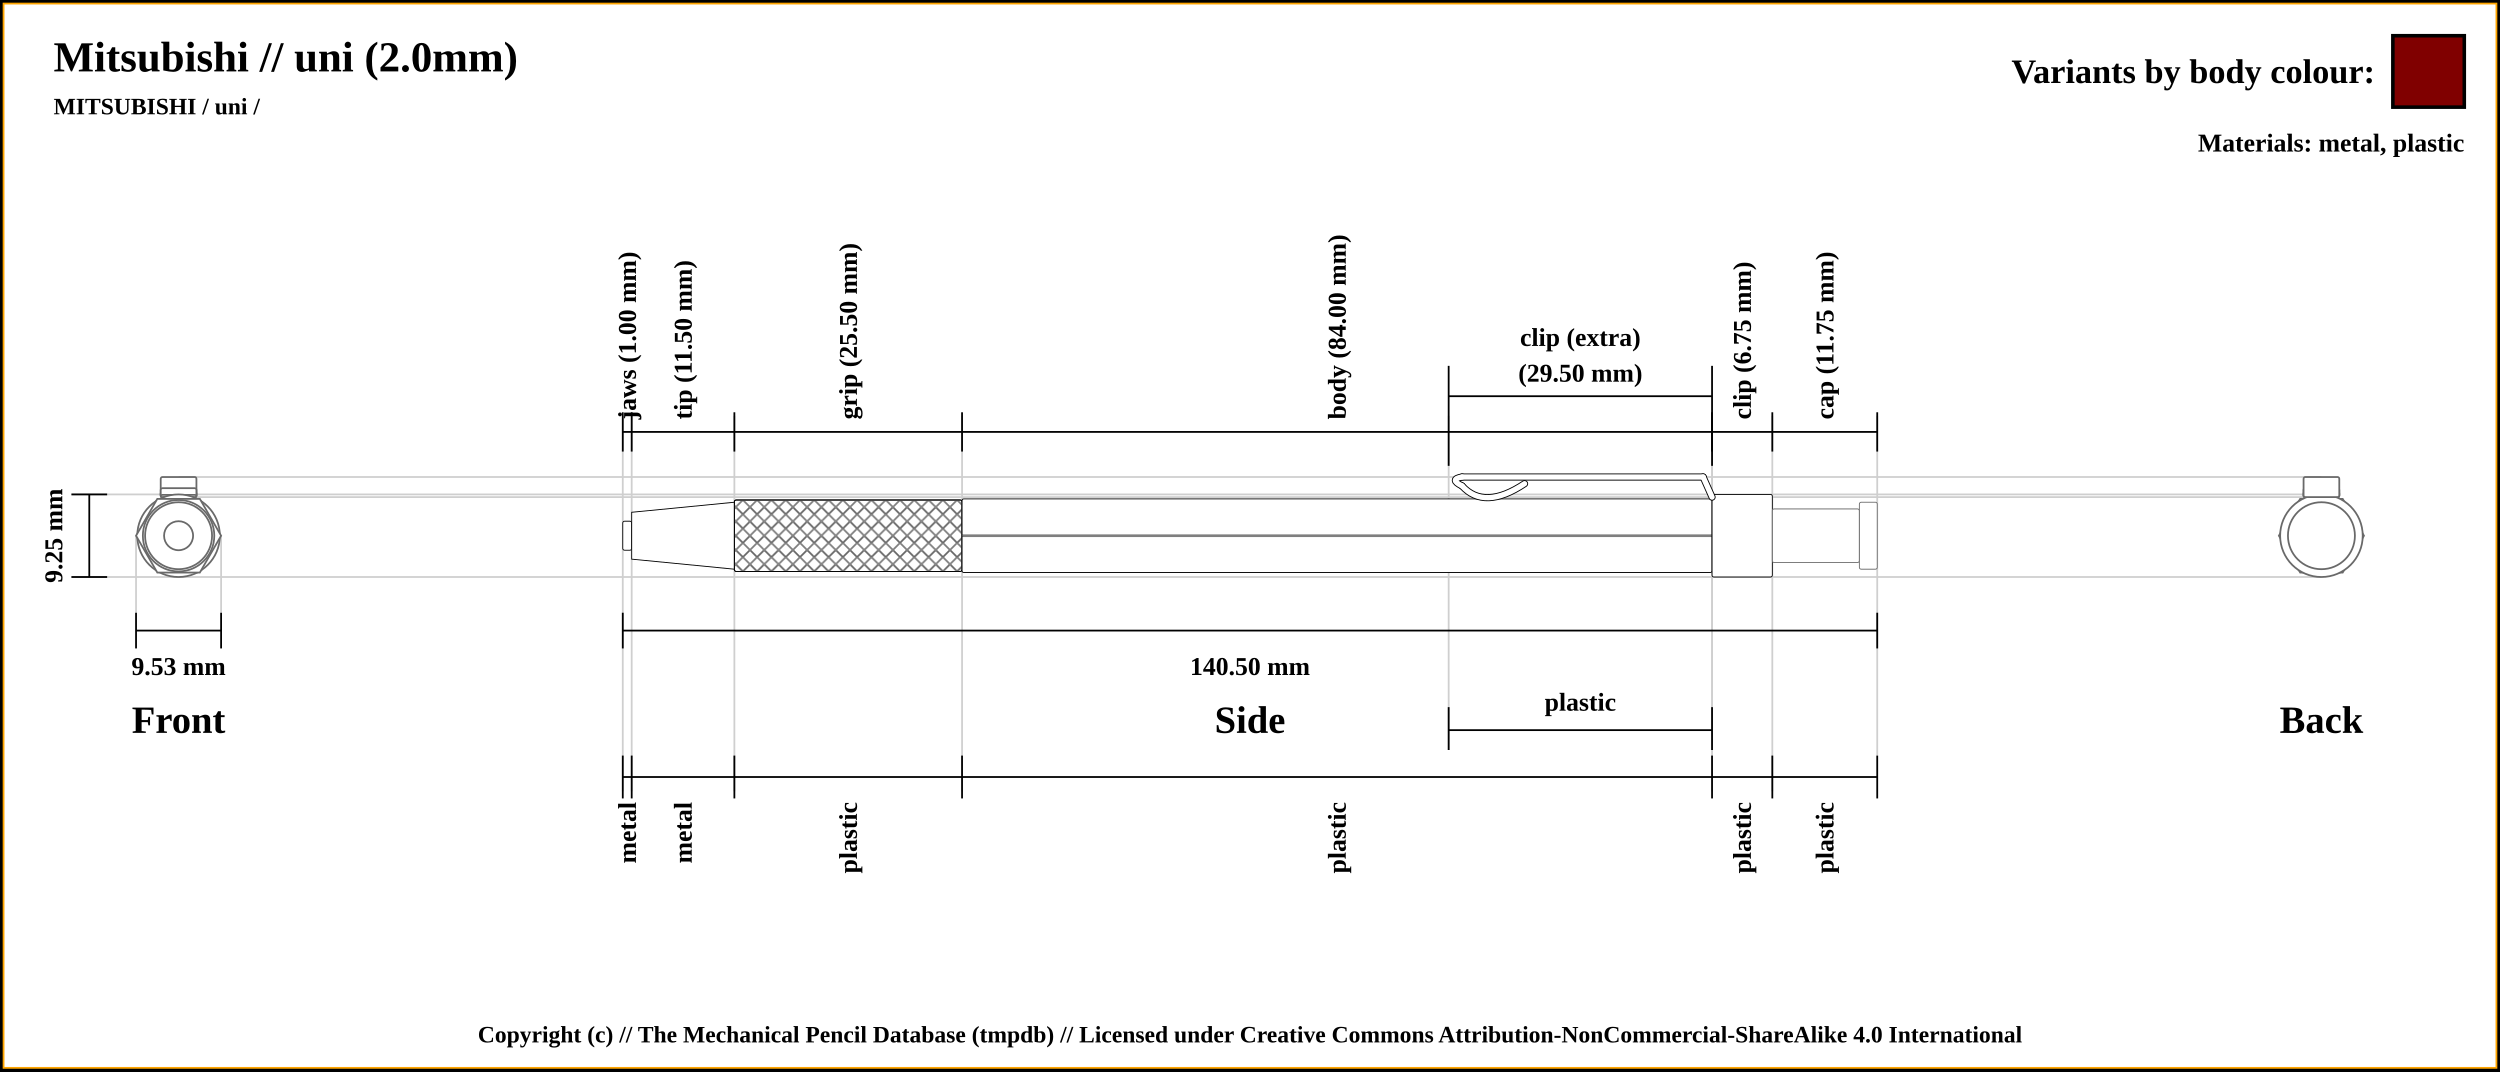
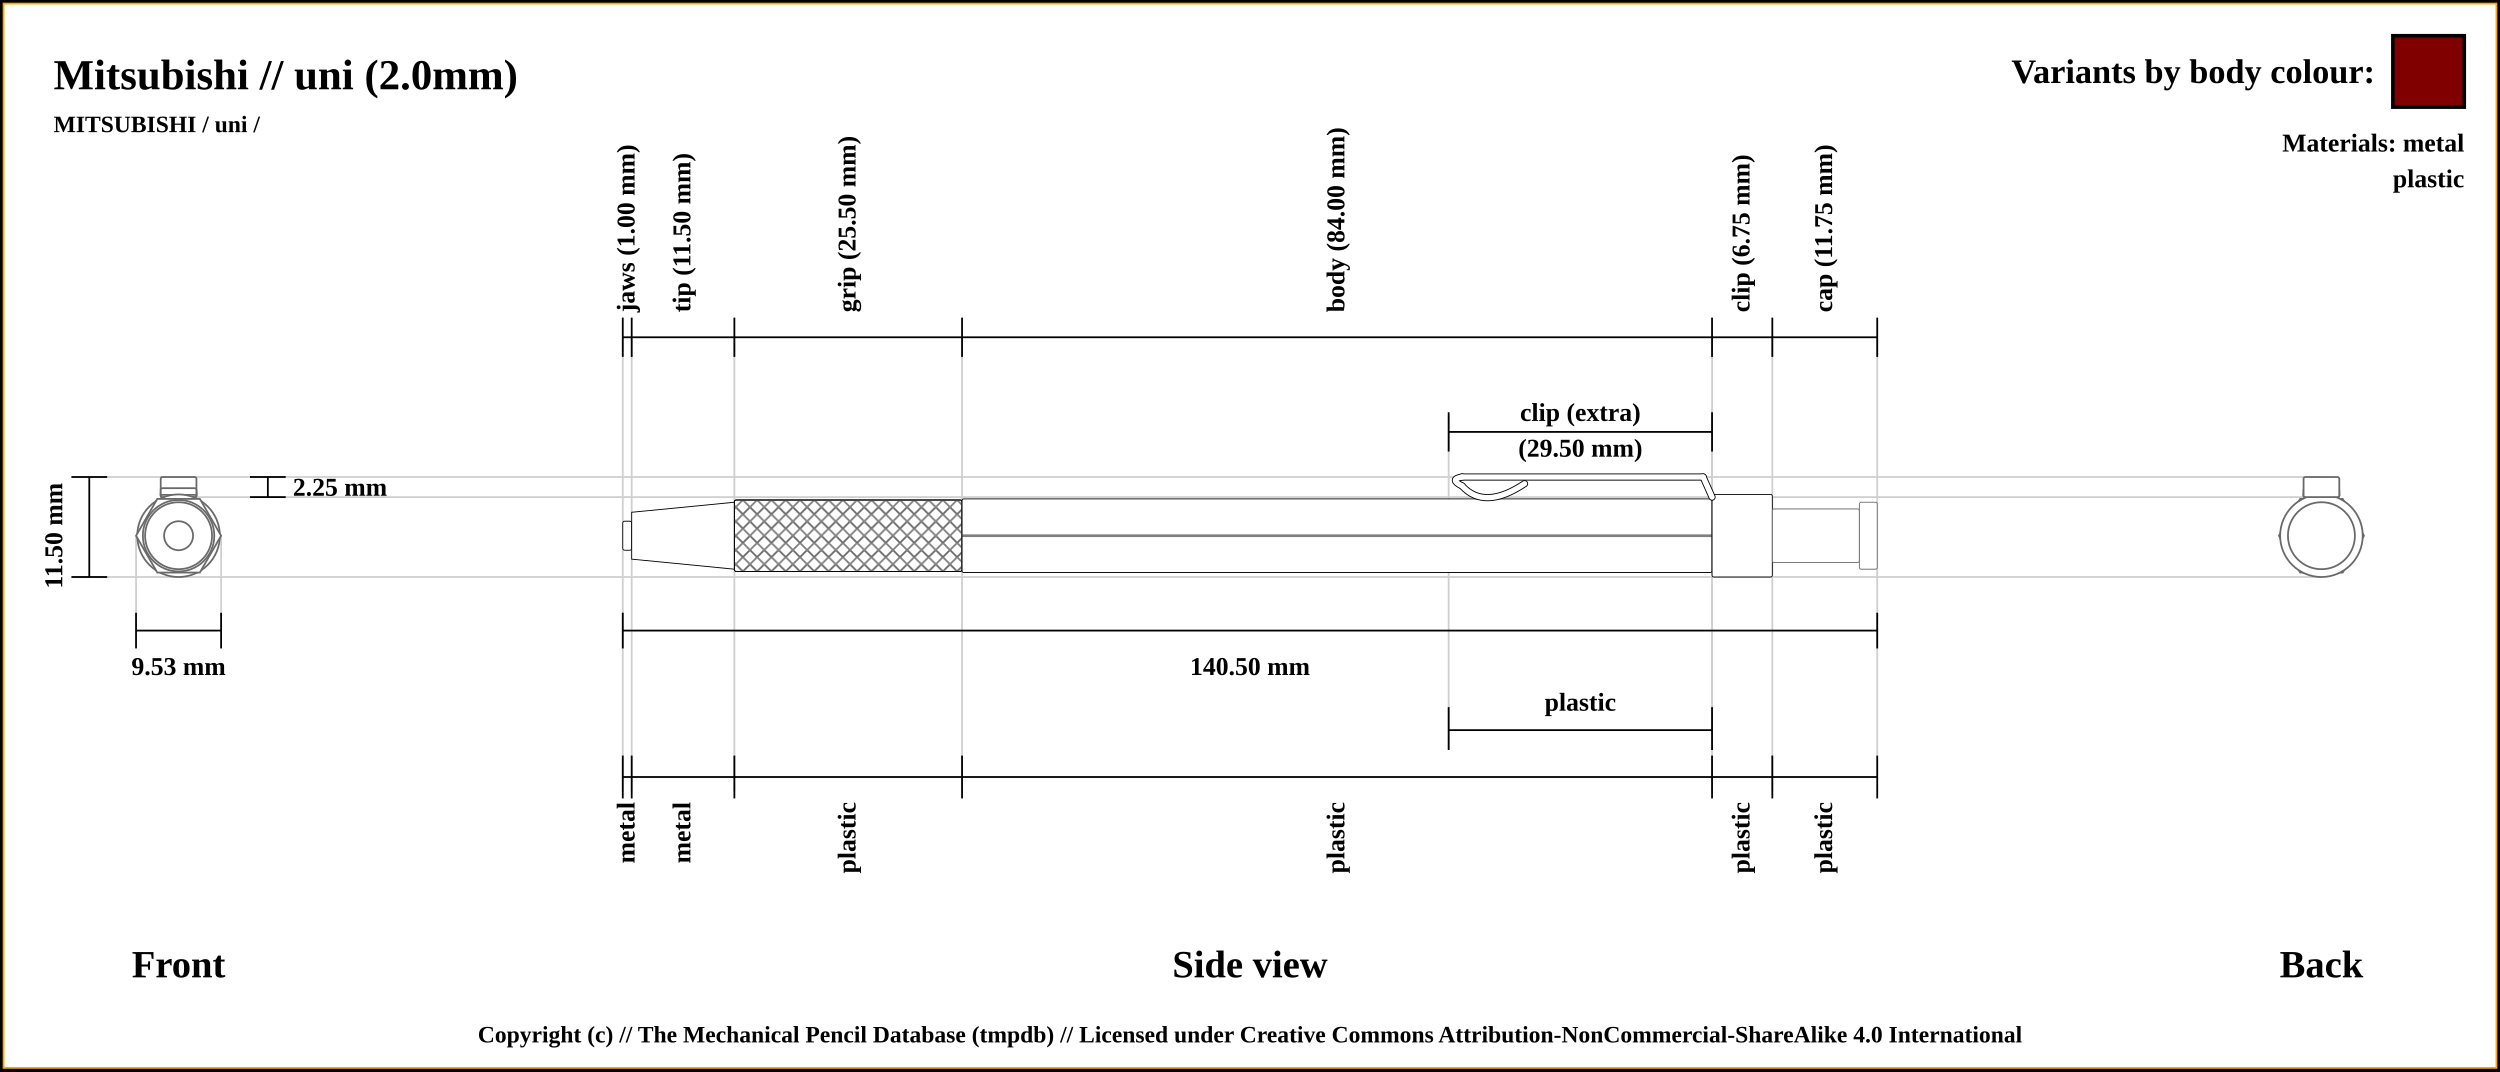
<svg xmlns="http://www.w3.org/2000/svg" width="1400" height="600">
  <pattern id="diagonalHatch" patternUnits="userSpaceOnUse" width="8" height="8">
    <rect width="6" height="6" fill="none" />
    <path stroke="dimgray" stroke-linecap="round" stroke-width="1" d="M 4,4 L 8,8" />
    <path stroke="dimgray" stroke-linecap="round" stroke-width="1" d="M 4,4 L 0,8" />
    <path stroke="gray" stroke-linecap="round" stroke-width="1" d="M 4,4 L 8,0" />
    <path stroke="gray" stroke-linecap="round" stroke-width="1" d="M 4,4 L 0,0" />
  </pattern>
  <rect x="0" y="0" width="1400" height="600" fill="white" stroke="black" stroke-width="4" />
  <rect x="2" y="2" width="1396" height="596" fill="white" stroke="orange" stroke-width="1" />
-   <text x="30" y="40" font-size="2.0em" font-weight="bold"> Mitsubishi // uni (2.0mm)</text>
-   <text x="30" y="64" font-size="1.1em" font-weight="bold"> MITSUBISHI / uni /</text>
-   <line x1="40" y1="276.875" x2="1300" y2="276.875" stroke="#cfcfcf" stroke-width="1" />
+   <text x="30" y="50" font-size="2.0em" font-weight="bold"> Mitsubishi // uni (2.0mm)</text>
+   <text x="30" y="74" font-size="1.1em" font-weight="bold"> MITSUBISHI / uni /</text>
+   <line x1="40" y1="267.125" x2="1300" y2="267.125" stroke="#cfcfcf" stroke-width="1" />
+   <line x1="100" y1="278.375" x2="1300" y2="278.375" stroke="#cfcfcf" stroke-width="1" />
+   <line x1="1300" y1="276.875" x2="1300" y2="276.875" stroke="#cfcfcf" stroke-width="1" />
  <line x1="40" y1="323.125" x2="1300" y2="323.125" stroke="#cfcfcf" stroke-width="1" />
  <line x1="76.184" y1="343.125" x2="76.184" y2="300" stroke="#cfcfcf" stroke-width="1" />
  <line x1="123.816" y1="343.125" x2="123.816" y2="300" stroke="#cfcfcf" stroke-width="1" />
-   <line x1="100" y1="267.125" x2="1300" y2="267.125" stroke="#cfcfcf" stroke-width="1" />
-   <line x1="100" y1="278.375" x2="1300" y2="278.375" stroke="#cfcfcf" stroke-width="1" />
-   <line x1="348.75" y1="232.875" x2="348.75" y2="443.125" stroke="#cfcfcf" stroke-width="1" />
-   <line x1="353.75" y1="232.875" x2="353.75" y2="443.125" stroke="#cfcfcf" stroke-width="1" />
-   <line x1="411.25" y1="232.875" x2="411.25" y2="443.125" stroke="#cfcfcf" stroke-width="1" />
-   <line x1="538.75" y1="232.875" x2="538.75" y2="443.125" stroke="#cfcfcf" stroke-width="1" />
-   <line x1="958.75" y1="232.875" x2="958.75" y2="443.125" stroke="#cfcfcf" stroke-width="1" />
+   <line x1="348.75" y1="188.875" x2="348.75" y2="443.125" stroke="#cfcfcf" stroke-width="1" />
+   <line x1="353.75" y1="188.875" x2="353.75" y2="443.125" stroke="#cfcfcf" stroke-width="1" />
+   <line x1="411.25" y1="188.875" x2="411.25" y2="443.125" stroke="#cfcfcf" stroke-width="1" />
+   <line x1="538.75" y1="188.875" x2="538.75" y2="443.125" stroke="#cfcfcf" stroke-width="1" />
+   <line x1="958.75" y1="188.875" x2="958.75" y2="443.125" stroke="#cfcfcf" stroke-width="1" />
  <line x1="811.25" y1="232.875" x2="811.25" y2="420" stroke="#cfcfcf" stroke-width="1" />
-   <line x1="958.75" y1="260.875" x2="958.75" y2="420" stroke="#cfcfcf" stroke-width="1" />
-   <line x1="992.5" y1="232.875" x2="992.5" y2="443.125" stroke="#cfcfcf" stroke-width="1" />
-   <line x1="1051.25" y1="232.875" x2="1051.25" y2="423.125" stroke="#cfcfcf" stroke-width="1" />
-   <line x1="348.75" y1="252.875" x2="348.75" y2="230.875" stroke="black" stroke-width="1" />
-   <text x="351.25" y="234.875" transform="rotate(-90, 351.25, 234.875)" font-size="1.2em" font-weight="bold" dominant-baseline="central">jaws (1.00 mm)</text>
-   <line x1="353.75" y1="252.875" x2="353.75" y2="230.875" stroke="black" stroke-width="1" />
-   <text x="382.5" y="234.875" transform="rotate(-90, 382.5, 234.875)" font-size="1.2em" font-weight="bold" dominant-baseline="central">tip (11.50 mm)</text>
-   <line x1="411.25" y1="252.875" x2="411.25" y2="230.875" stroke="black" stroke-width="1" />
-   <text x="475" y="234.875" transform="rotate(-90, 475, 234.875)" font-size="1.2em" font-weight="bold" dominant-baseline="central">grip (25.50 mm)</text>
-   <line x1="538.75" y1="252.875" x2="538.75" y2="230.875" stroke="black" stroke-width="1" />
-   <text x="748.75" y="234.875" transform="rotate(-90, 748.75, 234.875)" font-size="1.2em" font-weight="bold" dominant-baseline="central">body (84.00 mm)</text>
-   <line x1="958.75" y1="252.875" x2="958.75" y2="230.875" stroke="black" stroke-width="1" />
-   <text x="975.625" y="234.875" transform="rotate(-90, 975.625, 234.875)" font-size="1.2em" font-weight="bold" dominant-baseline="central">clip (6.75 mm)</text>
-   <line x1="811.25" y1="260.875" x2="811.25" y2="204.875" stroke="black" stroke-width="1" />
-   <line x1="811.25" y1="420" x2="811.25" y2="396" stroke="black" stroke-width="1" />
-   <line x1="958.75" y1="396" x2="958.75" y2="420" stroke="black" stroke-width="1" />
-   <line x1="958.75" y1="260.875" x2="958.75" y2="204.875" stroke="black" stroke-width="1" />
-   <line x1="811.25" y1="221.875" x2="958.75" y2="221.875" stroke="black" stroke-width="1" />
-   <line x1="811.25" y1="408.875" x2="958.75" y2="408.875" stroke="black" stroke-width="1" />
-   <text x="885" y="393.125" font-size="1.2em" font-weight="bold" text-anchor="middle" dominant-baseline="central">plastic</text>
-   <text x="885" y="188.875" font-size="1.2em" font-weight="bold" text-anchor="middle" dominant-baseline="central">clip (extra)</text>
-   <text x="885" y="208.875" font-size="1.2em" font-weight="bold" text-anchor="middle" dominant-baseline="central">(29.50 mm)</text>
-   <line x1="992.5" y1="252.875" x2="992.5" y2="230.875" stroke="black" stroke-width="1" />
-   <text x="1021.875" y="234.875" transform="rotate(-90, 1021.875, 234.875)" font-size="1.2em" font-weight="bold" dominant-baseline="central">cap (11.75 mm)</text>
-   <line x1="1051.25" y1="252.875" x2="1051.25" y2="230.875" stroke="black" stroke-width="1" />
-   <line x1="348.75" y1="241.875" x2="1051.25" y2="241.875" stroke="black" stroke-width="1" />
-   <line x1="40" y1="276.875" x2="60" y2="276.875" stroke="black" stroke-width="1" />
+   <line x1="958.75" y1="232.875" x2="958.75" y2="420" stroke="#cfcfcf" stroke-width="1" />
+   <line x1="992.5" y1="188.875" x2="992.5" y2="443.125" stroke="#cfcfcf" stroke-width="1" />
+   <line x1="1051.25" y1="188.875" x2="1051.25" y2="423.125" stroke="#cfcfcf" stroke-width="1" />
+   <line x1="40" y1="267.125" x2="60" y2="267.125" stroke="black" stroke-width="1" />
  <line x1="40" y1="323.125" x2="60" y2="323.125" stroke="black" stroke-width="1" />
-   <line x1="50" y1="276.875" x2="50" y2="323.125" stroke="black" stroke-width="1" />
-   <text x="100" y="403.125" font-size="1.8em" font-weight="bold" text-anchor="middle" dominant-baseline="central">Front</text>
-   <text x="30" y="300" transform="rotate(-90, 30, 300)" font-size="1.2em" font-weight="bold" text-anchor="middle" dominant-baseline="central">9.25 mm</text>
+   <line x1="50" y1="267.125" x2="50" y2="323.125" stroke="black" stroke-width="1" />
+   <line x1="140" y1="267.125" x2="160" y2="267.125" stroke="black" stroke-width="1" />
+   <line x1="140" y1="278.375" x2="160" y2="278.375" stroke="black" stroke-width="1" />
+   <line x1="150" y1="267.125" x2="150" y2="278.375" stroke="black" stroke-width="1" />
+   <text x="164" y="272.75" font-size="1.2em" font-weight="bold" text-anchor="start" dominant-baseline="central">2.25 mm</text>
+   <text x="30" y="300" transform="rotate(-90, 30, 300)" font-size="1.2em" font-weight="bold" text-anchor="middle" dominant-baseline="central">11.50 mm</text>
+   <text x="100" y="540" font-size="1.8em" font-weight="bold" text-anchor="middle" dominant-baseline="central">Front</text>
  <line x1="76.184" y1="353.125" x2="123.816" y2="353.125" stroke="black" stroke-width="1" />
  <line x1="76.184" y1="343.125" x2="76.184" y2="363.125" stroke="black" stroke-width="1" />
  <line x1="123.816" y1="343.125" x2="123.816" y2="363.125" stroke="black" stroke-width="1" />
  <text x="100" y="373.125" font-size="1.2em" font-weight="bold" text-anchor="middle" dominant-baseline="central">9.53 mm</text>
+   <line x1="348.75" y1="199.875" x2="348.75" y2="177.875" stroke="black" stroke-width="1" />
+   <text x="351.25" y="174.875" transform="rotate(-90, 351.25, 174.875)" font-size="1.2em" font-weight="bold" dominant-baseline="middle">jaws (1.00 mm)</text>
+   <line x1="353.75" y1="199.875" x2="353.75" y2="177.875" stroke="black" stroke-width="1" />
+   <text x="382.5" y="174.875" transform="rotate(-90, 382.5, 174.875)" font-size="1.2em" font-weight="bold" dominant-baseline="middle">tip (11.50 mm)</text>
+   <line x1="411.25" y1="199.875" x2="411.25" y2="177.875" stroke="black" stroke-width="1" />
+   <text x="475" y="174.875" transform="rotate(-90, 475, 174.875)" font-size="1.2em" font-weight="bold" dominant-baseline="middle">grip (25.50 mm)</text>
+   <line x1="538.75" y1="199.875" x2="538.75" y2="177.875" stroke="black" stroke-width="1" />
+   <text x="748.75" y="174.875" transform="rotate(-90, 748.75, 174.875)" font-size="1.2em" font-weight="bold" dominant-baseline="middle">body (84.00 mm)</text>
+   <line x1="958.75" y1="199.875" x2="958.75" y2="177.875" stroke="black" stroke-width="1" />
+   <text x="975.625" y="174.875" transform="rotate(-90, 975.625, 174.875)" font-size="1.2em" font-weight="bold" dominant-baseline="middle">clip (6.75 mm)</text>
+   <line x1="811.25" y1="252.875" x2="811.25" y2="230.875" stroke="black" stroke-width="1" />
+   <line x1="811.25" y1="420" x2="811.25" y2="396" stroke="black" stroke-width="1" />
+   <line x1="958.75" y1="396" x2="958.75" y2="420" stroke="black" stroke-width="1" />
+   <line x1="958.75" y1="252.875" x2="958.75" y2="230.875" stroke="black" stroke-width="1" />
+   <line x1="811.25" y1="241.875" x2="958.75" y2="241.875" stroke="black" stroke-width="1" />
+   <line x1="811.25" y1="408.875" x2="958.75" y2="408.875" stroke="black" stroke-width="1" />
+   <text x="885" y="393.125" font-size="1.2em" font-weight="bold" text-anchor="middle" dominant-baseline="central">plastic</text>
+   <text x="885" y="230.875" font-size="1.2em" font-weight="bold" text-anchor="middle" dominant-baseline="central">clip (extra)</text>
+   <text x="885" y="250.875" font-size="1.2em" font-weight="bold" text-anchor="middle" dominant-baseline="central">(29.50 mm)</text>
+   <line x1="992.5" y1="199.875" x2="992.5" y2="177.875" stroke="black" stroke-width="1" />
+   <text x="1021.875" y="174.875" transform="rotate(-90, 1021.875, 174.875)" font-size="1.2em" font-weight="bold" dominant-baseline="middle">cap (11.75 mm)</text>
+   <line x1="1051.25" y1="199.875" x2="1051.25" y2="177.875" stroke="black" stroke-width="1" />
+   <line x1="348.75" y1="188.875" x2="1051.25" y2="188.875" stroke="black" stroke-width="1" />
  <line x1="348.75" y1="353.125" x2="1051.25" y2="353.125" stroke="black" stroke-width="1" />
  <line x1="348.75" y1="343.125" x2="348.75" y2="363.125" stroke="black" stroke-width="1" />
  <line x1="1051.25" y1="343.125" x2="1051.25" y2="363.125" stroke="black" stroke-width="1" />
  <text x="700" y="373.125" font-size="1.2em" font-weight="bold" text-anchor="middle" dominant-baseline="central">140.50 mm</text>
-   <text x="700" y="403.125" font-size="1.8em" font-weight="bold" text-anchor="middle" dominant-baseline="central">Side</text>
-   <text x="1300" y="403.125" font-size="1.8em" font-weight="bold" text-anchor="middle" dominant-baseline="central">Back</text>
+   <text x="700" y="540" font-size="1.8em" font-weight="bold" text-anchor="middle" dominant-baseline="central">Side view</text>
+   <text x="1300" y="540" font-size="1.8em" font-weight="bold" text-anchor="middle" dominant-baseline="central">Back</text>
  <line x1="348.75" y1="423.125" x2="348.75" y2="447.125" stroke="black" stroke-width="1" />
-   <text x="351.25" y="449.125" transform="rotate(-90, 351.25, 449.125)" font-size="1.2em" font-weight="bold" text-anchor="end" dominant-baseline="central">metal</text>
+   <text x="351.25" y="449.125" transform="rotate(-90, 351.25, 449.125)" font-size="1.2em" font-weight="bold" text-anchor="end" dominant-baseline="middle">metal</text>
  <line x1="353.75" y1="423.125" x2="353.75" y2="447.125" stroke="black" stroke-width="1" />
-   <text x="382.5" y="449.125" transform="rotate(-90, 382.5, 449.125)" font-size="1.2em" font-weight="bold" text-anchor="end" dominant-baseline="central">metal</text>
+   <text x="382.5" y="449.125" transform="rotate(-90, 382.5, 449.125)" font-size="1.2em" font-weight="bold" text-anchor="end" dominant-baseline="middle">metal</text>
  <line x1="411.25" y1="423.125" x2="411.25" y2="447.125" stroke="black" stroke-width="1" />
-   <text x="475" y="449.125" transform="rotate(-90, 475, 449.125)" font-size="1.2em" font-weight="bold" text-anchor="end" dominant-baseline="central">plastic</text>
+   <text x="475" y="449.125" transform="rotate(-90, 475, 449.125)" font-size="1.2em" font-weight="bold" text-anchor="end" dominant-baseline="middle">plastic</text>
  <line x1="538.75" y1="423.125" x2="538.75" y2="447.125" stroke="black" stroke-width="1" />
-   <text x="748.75" y="449.125" transform="rotate(-90, 748.75, 449.125)" font-size="1.2em" font-weight="bold" text-anchor="end" dominant-baseline="central">plastic</text>
+   <text x="748.75" y="449.125" transform="rotate(-90, 748.75, 449.125)" font-size="1.2em" font-weight="bold" text-anchor="end" dominant-baseline="middle">plastic</text>
  <line x1="958.75" y1="423.125" x2="958.75" y2="447.125" stroke="black" stroke-width="1" />
-   <text x="975.625" y="449.125" transform="rotate(-90, 975.625, 449.125)" font-size="1.2em" font-weight="bold" text-anchor="end" dominant-baseline="central">plastic</text>
+   <text x="975.625" y="449.125" transform="rotate(-90, 975.625, 449.125)" font-size="1.2em" font-weight="bold" text-anchor="end" dominant-baseline="middle">plastic</text>
  <line x1="992.5" y1="423.125" x2="992.5" y2="447.125" stroke="black" stroke-width="1" />
-   <text x="1021.875" y="449.125" transform="rotate(-90, 1021.875, 449.125)" font-size="1.2em" font-weight="bold" text-anchor="end" dominant-baseline="central">plastic</text>
+   <text x="1021.875" y="449.125" transform="rotate(-90, 1021.875, 449.125)" font-size="1.2em" font-weight="bold" text-anchor="end" dominant-baseline="middle">plastic</text>
  <line x1="1051.25" y1="423.125" x2="1051.25" y2="447.125" stroke="black" stroke-width="1" />
  <line x1="348.75" y1="435.125" x2="1051.25" y2="435.125" stroke="black" stroke-width="1" />
  <circle r="8.125" cx="1300" cy="300" stroke="dimgray" stroke-width="1" fill="white" />
  <circle r="18.75" cx="1300" cy="300" stroke="dimgray" stroke-width="1" fill="white" />
  <circle r="13.125" cx="1300" cy="300" stroke="dimgray" stroke-width="1" fill="white" />
  <circle r="20" cx="1300" cy="300" stroke="dimgray" stroke-width="1" fill="white" />
  <polygon points="1288.092,279.375 1311.908,279.375 1323.816,300 1311.908,320.625 1288.092,320.625 1276.184,300 " stroke="dimgray" stroke-width="1" fill="white" />
  <circle r="23.125" cx="1300" cy="300" stroke="dimgray" stroke-width="1" fill="white" />
  <rect x="1290" y="277.125" width="20" height="1.25" rx="1" ry="1" stroke-width="1.0" stroke="dimgray" fill="white" />
  <rect x="1290" y="273.375" width="20" height="5" rx="1" ry="1" stroke-width="1.0" stroke="dimgray" fill="white" />
  <rect x="1290" y="275.375" width="20" height="3" rx="1" ry="1" stroke-width="1.0" stroke="dimgray" fill="white" />
  <rect x="1290" y="267.125" width="20" height="11.25" rx="1" ry="1" stroke-width="1.0" stroke="dimgray" fill="white" />
  <circle r="15" cx="1300" cy="300" stroke="dimgray" stroke-width="1" fill="white" />
  <circle r="18.75" cx="1300" cy="300" stroke="dimgray" stroke-width="1" fill="white" />
  <circle r="18.75" cx="100" cy="300" stroke="dimgray" stroke-width="1" fill="white" />
  <circle r="15" cx="100" cy="300" stroke="dimgray" stroke-width="1" fill="white" />
  <rect x="90" y="267.125" width="20" height="11.25" rx="1" ry="1" stroke-width="1.0" stroke="dimgray" fill="white" />
  <rect x="90" y="275.375" width="20" height="3" rx="1" ry="1" stroke-width="1.0" stroke="dimgray" fill="white" />
  <rect x="90" y="273.375" width="20" height="5" rx="1" ry="1" stroke-width="1.0" stroke="dimgray" fill="white" />
  <rect x="90" y="277.125" width="20" height="1.25" rx="1" ry="1" stroke-width="1.0" stroke="dimgray" fill="white" />
  <circle r="23.125" cx="100" cy="300" stroke="dimgray" stroke-width="1" fill="white" />
  <polygon points="88.092,279.375 111.908,279.375 123.816,300 111.908,320.625 88.092,320.625 76.184,300 " stroke="dimgray" stroke-width="1" fill="white" />
  <circle r="20" cx="100" cy="300" stroke="dimgray" stroke-width="1" fill="white" />
  <circle r="13.125" cx="100" cy="300" stroke="dimgray" stroke-width="1" fill="white" />
  <circle r="18.75" cx="100" cy="300" stroke="dimgray" stroke-width="1" fill="white" />
  <circle r="8.125" cx="100" cy="300" stroke="dimgray" stroke-width="1" fill="white" />
  <rect x="348.75" y="291.875" width="5" height="16.25" rx="1" ry="1" stroke-width="0.5" stroke="black" fill="white" />
  <path d="M353.75 286.875 L411.25 281.25 L411.25 318.75 L353.75 313.125 Z" stroke-width="0.5" stroke="black" fill="white" />
  <rect x="411.25" y="280" width="127.5" height="40" rx="1" ry="1" stroke-width="0.5" stroke="black" fill="white" />
  <rect x="411.25" y="280" width="127.5" height="40" rx="1" ry="1" stroke-width="0.5" stroke="black" fill="url(#diagonalHatch)" />
  <rect x="538.75" y="279.375" width="420" height="41.25" rx="1" ry="1" stroke-width="0.5" stroke="black" fill="white" />
  <line x1="538.75" y1="300" x2="958.75" y2="300" stroke-width="1.5" stroke="black" fill="none" stroke-opacity="0.5" />
  <line x1="538.75" y1="300" x2="958.75" y2="300" stroke-width="0.5" stroke="gray" fill="none" stroke-opacity="0.5" />
  <rect x="958.75" y="276.875" width="33.75" height="46.25" rx="1" ry="1" stroke-width="0.5" stroke="black" fill="white" />
  <path d="M853.75 270.875 Q831.25 285.875 818.75 272.125" stroke-width="4" stroke="black" fill="none" stroke-linecap="round" />
  <path d="M818.75 272.125 Q811.25 268.375 818.75 267.125" stroke-width="4" stroke="black" fill="none" stroke-linecap="round" />
  <line x1="818.75" y1="267.125" x2="953.75" y2="267.125" stroke-width="4.0" stroke="black" fill="dimgray" stroke-linecap="round" />
/&gt;<line x1="953.75" y1="267.125" x2="958.75" y2="278.375" stroke-width="4.0" stroke="black" fill="dimgray" stroke-linecap="round" />
/&gt;<path d="M853.75 270.875 Q831.25 285.875 818.75 272.125" stroke-width="3" stroke="white" fill="none" stroke-linecap="round" />
  <path d="M818.75 272.125 Q811.25 268.375 818.75 267.125" stroke-width="3" stroke="white" fill="none" stroke-linecap="round" />
  <line x1="818.75" y1="267.125" x2="953.75" y2="267.125" stroke-width="3" stroke="white" fill="white" stroke-linecap="round" />
/&gt;<line x1="953.75" y1="267.125" x2="958.75" y2="278.375" stroke-width="3" stroke="white" fill="white" stroke-linecap="round" />
/&gt;



<rect x="992.5" y="285" width="48.75" height="30" rx="1" ry="1" stroke-width="0.5" stroke="dimgray" fill="white" />
  <rect x="1041.25" y="281.25" width="10" height="37.5" rx="1" ry="1" stroke-width="0.5" stroke="dimgray" fill="white" />
  <rect x="1340" y="20" width="40" height="40" stroke="black" stroke-width="2" fill="maroon" />
  <text x="1330" y="40" font-size="1.6em" font-weight="bold" text-anchor="end" dominant-baseline="central">Variants by body colour:</text>
-   <text x="1380" y="80" font-size="1.2em" font-weight="bold" text-anchor="end" dominant-baseline="central">Materials: metal, plastic</text>
+   <text x="1380" y="80" font-size="1.2em" font-weight="bold" text-anchor="end" dominant-baseline="central">Materials: metal</text>
+   <text x="1380" y="100" font-size="1.2em" font-weight="bold" text-anchor="end" dominant-baseline="central">plastic</text>
  <text x="50%" y="580" font-size="1.1em" font-weight="bold" text-anchor="middle" dominant-baseline="middle">Copyright (c) // The Mechanical Pencil Database (tmpdb) // Licensed under Creative Commons Attribution-NonCommercial-ShareAlike 4.0 International</text>
</svg>
